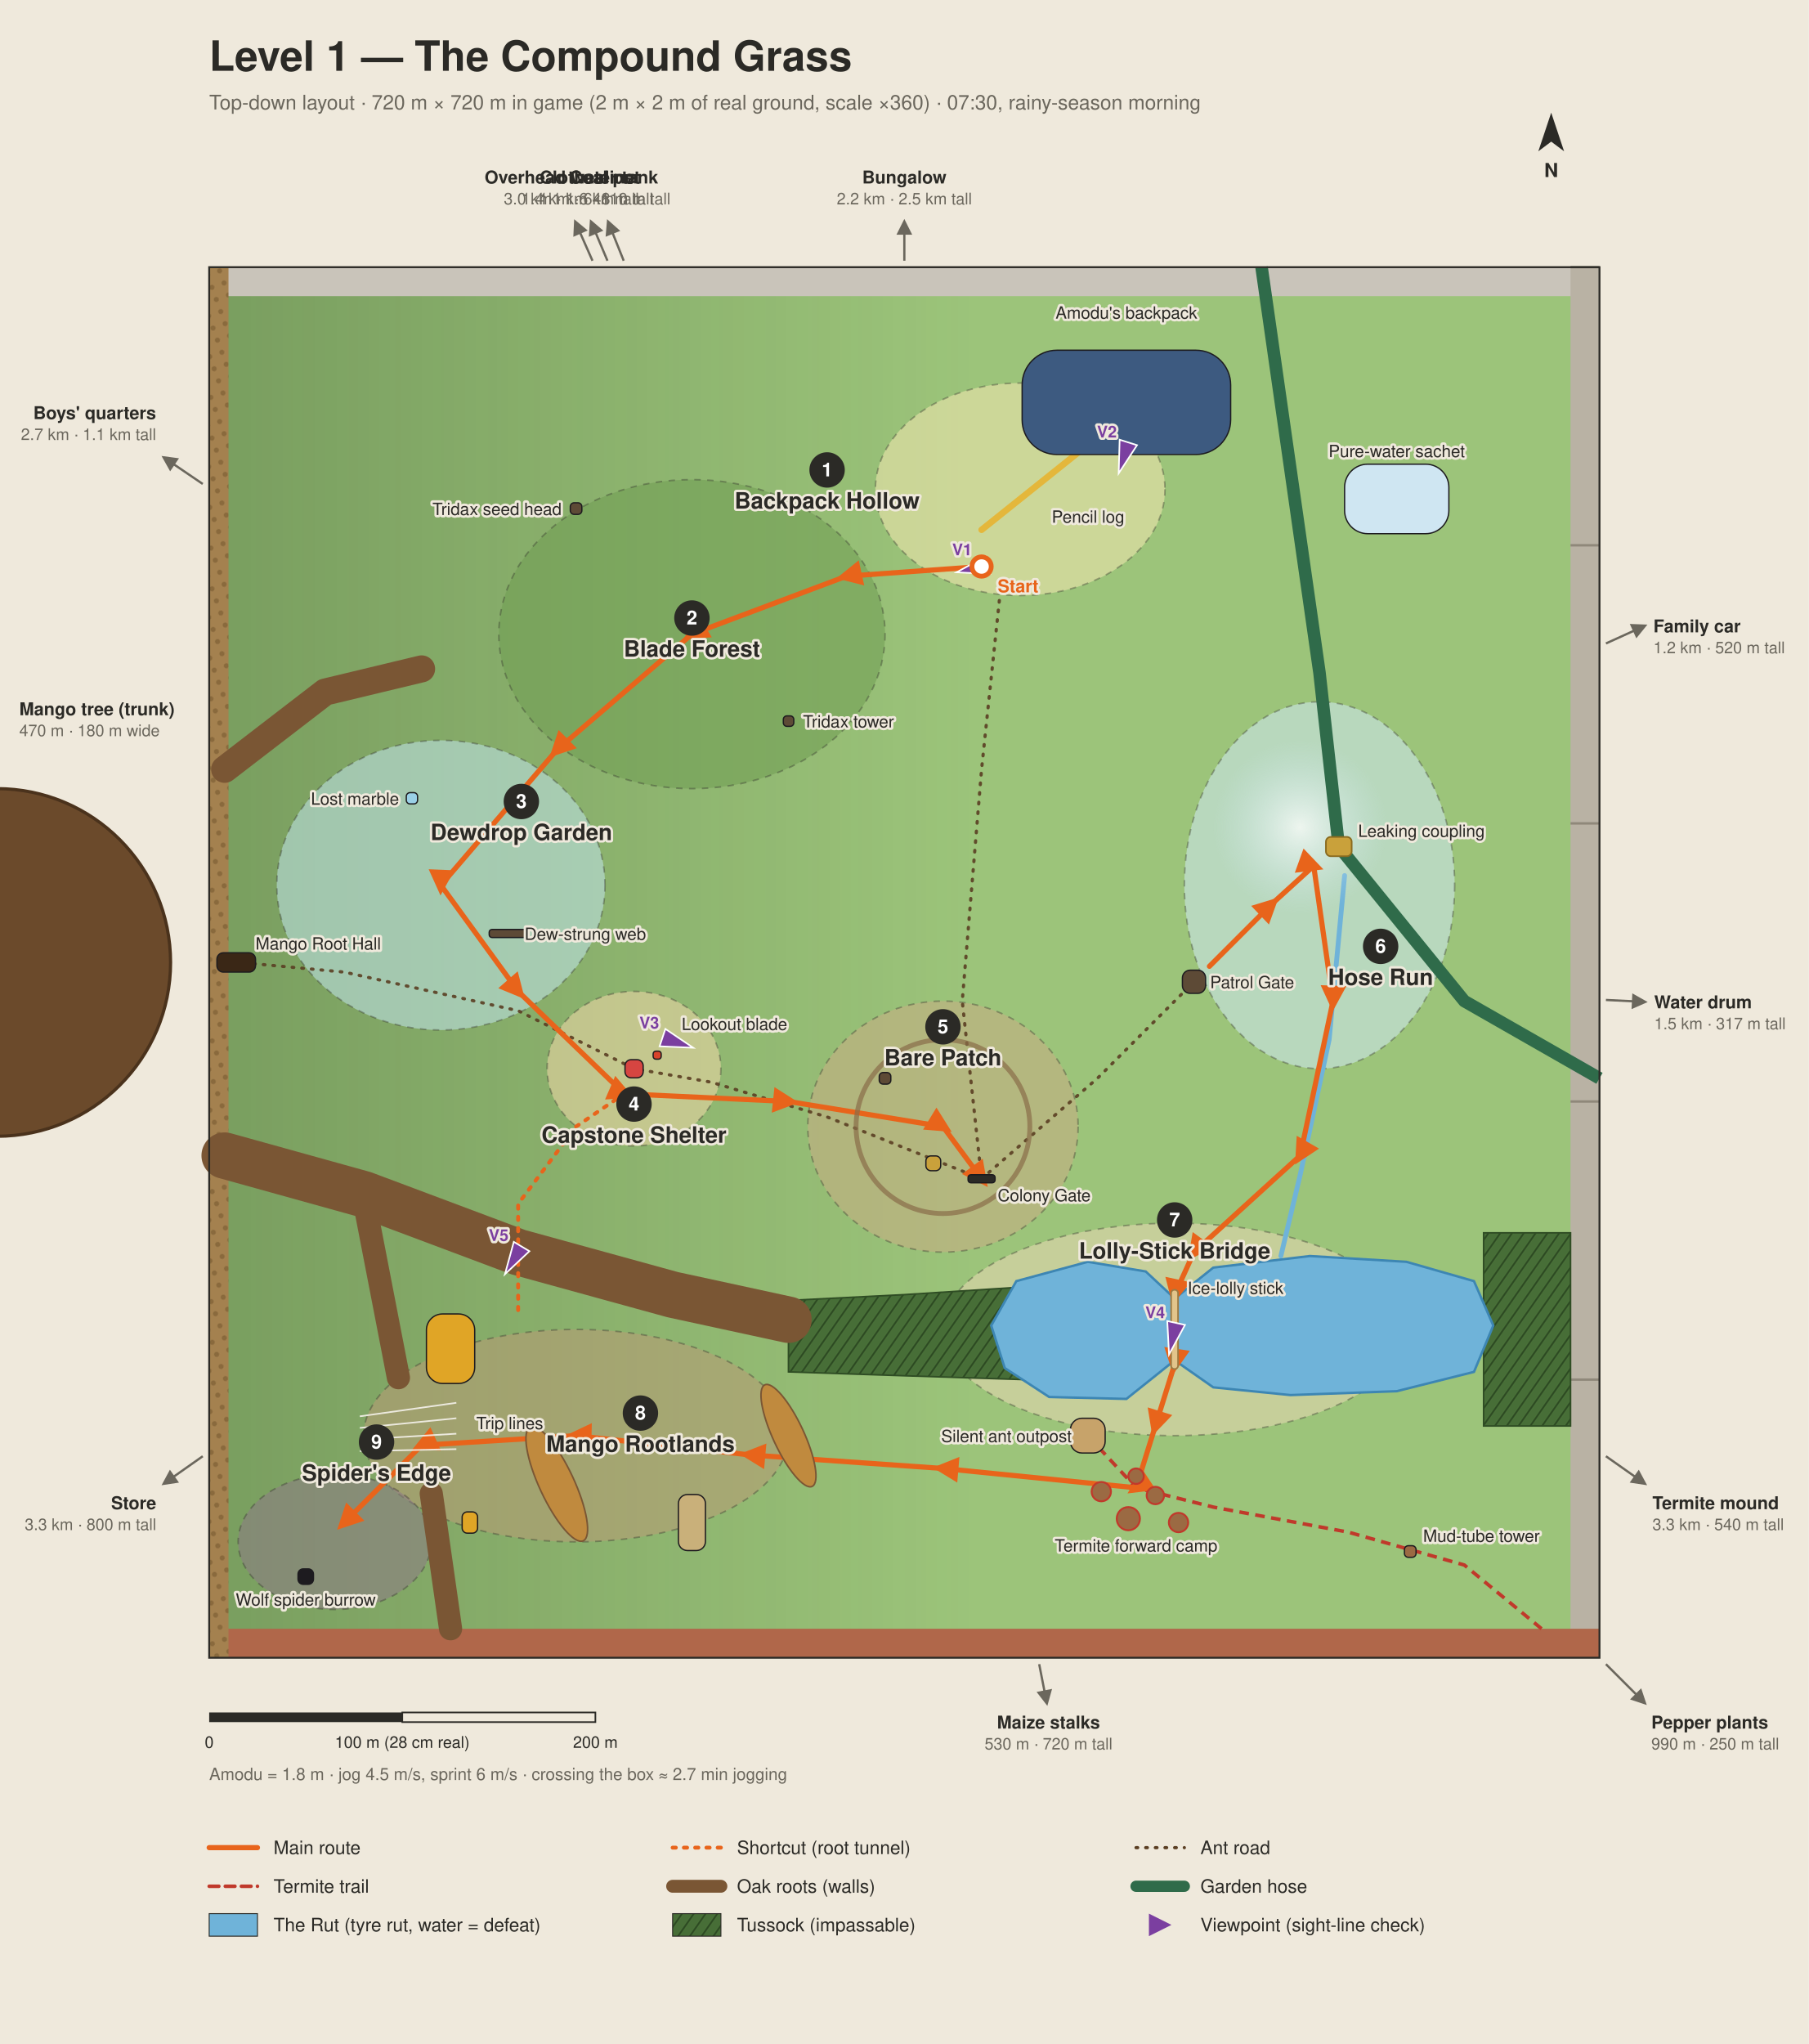
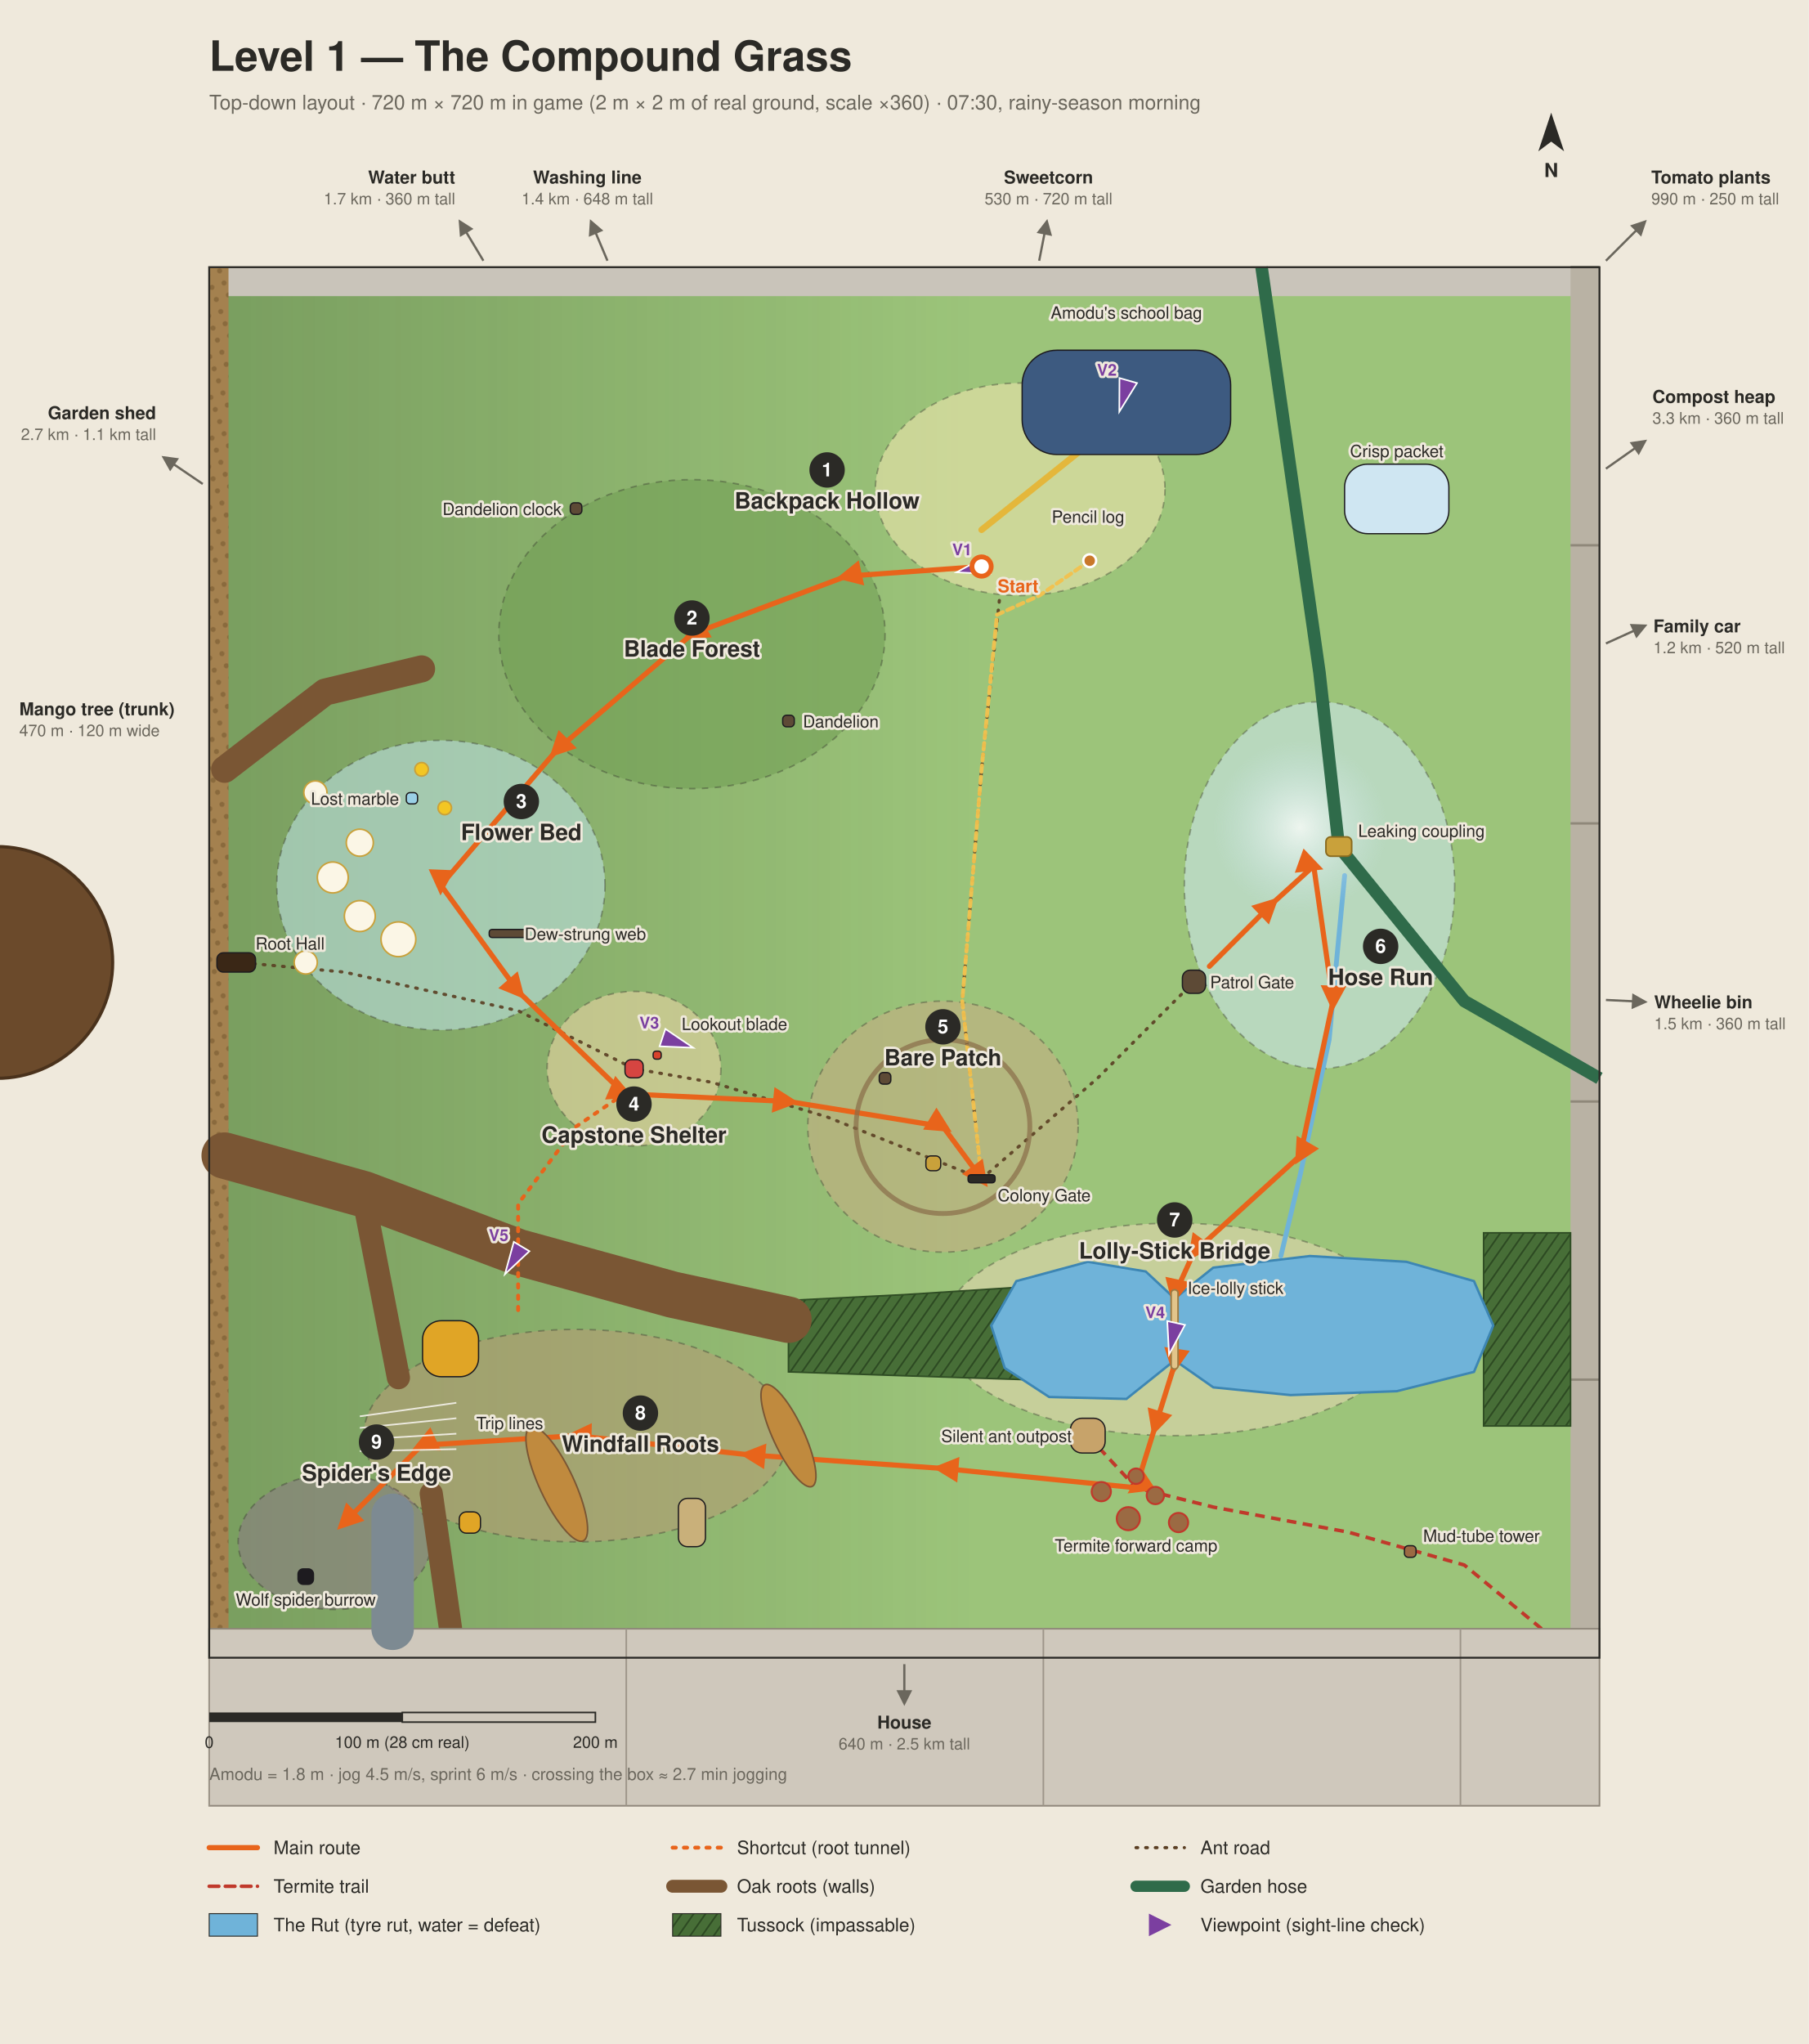
<svg xmlns="http://www.w3.org/2000/svg" viewBox="0 0 1124 1270" width="1124" height="1270" font-family="-apple-system, Helvetica, Arial, sans-serif">
  <defs>
    <marker id="arrow" viewBox="0 0 10 10" refX="6" refY="5" markerWidth="5" markerHeight="5" orient="auto-start-reverse">
      <path d="M0,0 L10,5 L0,10 z" fill="#e8641b" />
    </marker>
    <marker id="sky" viewBox="0 0 10 10" refX="8" refY="5" markerWidth="7" markerHeight="7" orient="auto">
      <path d="M0,0 L10,5 L0,10 z" fill="#6b675d" />
    </marker>
    <pattern id="tuss" width="6" height="6" patternUnits="userSpaceOnUse" patternTransform="rotate(35)">
      <rect width="6" height="6" fill="#476e37" />
      <line x1="0" y1="0" x2="0" y2="6" stroke="#2f4d24" stroke-width="2.2" />
    </pattern>
    <pattern id="litter" width="8" height="8" patternUnits="userSpaceOnUse" patternTransform="rotate(-20)">
      <rect width="8" height="8" fill="#a4814f" />
      <circle cx="3" cy="3" r="1.6" fill="#8a6a3d" />
    </pattern>
    <radialGradient id="mist">
      <stop offset="0" stop-color="#ffffff" stop-opacity="0.75" />
      <stop offset="1" stop-color="#cfe8f3" stop-opacity="0" />
    </radialGradient>
    <linearGradient id="canopy" x1="0" x2="1">
      <stop offset="0" stop-color="#1f3b1a" stop-opacity="0.28" />
      <stop offset="1" stop-color="#1f3b1a" stop-opacity="0" />
    </linearGradient>
  </defs>
  <rect width="1124" height="1270" fill="#efe9dc" />
  <text x="130.0" y="44.0" text-anchor="start" fill="#2b2a26" style="font-size:26px;font-weight:700;">Level 1 — The Compound Grass</text>
  <text x="130.0" y="68.0" text-anchor="start" fill="#6b675d" style="font-size:12.5px;font-weight:400;">Top-down layout · 720 m × 720 m in game (2 m × 2 m of real ground, scale ×360) · 07:30, rainy-season morning</text>
  <g transform="translate(0,36)">
    <rect x="130.0" y="130.0" width="864.0" height="864.0" fill="#9cc47a" />
    <rect x="130.0" y="130.0" width="475.2" height="864.0" fill="url(#canopy)" />
    <rect x="130.0" y="130.0" width="864.0" height="18.0" fill="#c9c4ba" />
    <rect x="976.0" y="130.0" width="18.0" height="864.0" fill="#b9b2a4" />
    <line x1="976.0" y1="130.0" x2="994.0" y2="130.0" stroke="#8f887a" stroke-width="1.5" />
    <line x1="976.0" y1="302.8" x2="994.0" y2="302.8" stroke="#8f887a" stroke-width="1.5" />
    <line x1="976.0" y1="475.6" x2="994.0" y2="475.6" stroke="#8f887a" stroke-width="1.5" />
    <line x1="976.0" y1="648.4" x2="994.0" y2="648.4" stroke="#8f887a" stroke-width="1.5" />
    <line x1="976.0" y1="821.2" x2="994.0" y2="821.2" stroke="#8f887a" stroke-width="1.5" />
    <rect x="130.0" y="976.0" width="864.0" height="18.0" fill="#b0674a" />
    <rect x="130.0" y="130.0" width="12.0" height="864.0" fill="url(#litter)" />
-     <circle cx="-2.0" cy="562.0" r="108.0" fill="#6b4a2b" stroke="#4a321c" stroke-width="2" />
+     <circle cx="-2.0" cy="562.0" r="72.0" fill="#6b4a2b" stroke="#4a321c" stroke-width="2" />
    <ellipse cx="634.0" cy="268.0" rx="90.0" ry="66.0" fill="#f3e7b0" fill-opacity="0.55" stroke="#2b2a26" stroke-opacity="0.35" stroke-dasharray="4 4" />
    <ellipse cx="430.0" cy="358.0" rx="120.0" ry="96.0" fill="#6f9d52" fill-opacity="0.55" stroke="#2b2a26" stroke-opacity="0.35" stroke-dasharray="4 4" />
    <ellipse cx="274.0" cy="514.0" rx="102.0" ry="90.0" fill="#bfe3ea" fill-opacity="0.55" stroke="#2b2a26" stroke-opacity="0.35" stroke-dasharray="4 4" />
    <ellipse cx="394.0" cy="628.0" rx="54.0" ry="48.0" fill="#f0d6a8" fill-opacity="0.55" stroke="#2b2a26" stroke-opacity="0.35" stroke-dasharray="4 4" />
    <ellipse cx="586.0" cy="664.0" rx="84.0" ry="78.0" fill="#c9ad83" fill-opacity="0.55" stroke="#2b2a26" stroke-opacity="0.35" stroke-dasharray="4 4" />
    <ellipse cx="820.0" cy="514.0" rx="84.0" ry="114.0" fill="#cfe8f3" fill-opacity="0.55" stroke="#2b2a26" stroke-opacity="0.35" stroke-dasharray="4 4" />
    <ellipse cx="730.0" cy="790.0" rx="144.0" ry="66.0" fill="#e9d9b4" fill-opacity="0.55" stroke="#2b2a26" stroke-opacity="0.35" stroke-dasharray="4 4" />
    <ellipse cx="358.0" cy="856.0" rx="132.0" ry="66.0" fill="#b89a74" fill-opacity="0.55" stroke="#2b2a26" stroke-opacity="0.35" stroke-dasharray="4 4" />
    <ellipse cx="208.0" cy="922.0" rx="60.0" ry="42.0" fill="#8c7a86" fill-opacity="0.55" stroke="#2b2a26" stroke-opacity="0.35" stroke-dasharray="4 4" />
    <polygon points="490.0,772.0 562.0,768.4 636.4,763.6 636.4,821.2 562.0,818.8 490.0,816.4" fill="url(#tuss)" stroke="#2f4d24" stroke-width="1" />
    <polygon points="922.0,730.0 976.0,730.0 976.0,850.0 922.0,850.0" fill="url(#tuss)" stroke="#2f4d24" stroke-width="1" />
    <polygon points="616.0,787.6 631.6,760.0 676.0,748.0 712.0,754.0 730.0,770.8 754.0,751.6 814.0,744.4 874.0,748.0 916.0,760.0 928.0,787.6 916.0,816.4 868.0,828.4 802.0,830.8 754.0,826.0 730.0,809.2 700.0,833.2 652.0,832.0 624.4,814.0" fill="#6fb3d9" stroke="#3d86b3" stroke-width="1.5" />
    <polyline points="835.6,508.0 826.0,610.0 808.0,694.0 796.0,744.4" fill="none" stroke="#6fb3d9" stroke-width="3" stroke-linecap="round" />
    <polyline points="139.6,682.0 226.0,706.0 322.0,742.0 418.0,768.4 490.0,784.0" fill="none" stroke="#7a5634" stroke-width="28.8" stroke-linecap="round" stroke-linejoin="round" />
    <polyline points="226.0,708.4 247.6,820.0" fill="none" stroke="#7a5634" stroke-width="14.4" stroke-linecap="round" stroke-linejoin="round" />
    <polyline points="268.0,892.0 280.0,976.0" fill="none" stroke="#7a5634" stroke-width="14.4" stroke-linecap="round" stroke-linejoin="round" />
    <polyline points="139.6,442.0 202.0,394.0 262.0,379.6" fill="none" stroke="#7a5634" stroke-width="16.8" stroke-linecap="round" stroke-linejoin="round" />
    <circle cx="808.0" cy="478.0" r="54.0" fill="url(#mist)" />
    <polyline points="784.0,130.0 820.0,382.0 832.0,490.0 910.0,586.0 994.0,634.0" fill="none" stroke="#2f6b4a" stroke-width="7.8" stroke-linecap="butt" stroke-linejoin="round" />
    <rect x="824.0" y="484.0" width="16" height="12" rx="3" fill="#c9a13b" stroke="#8a6b1f" />
    <polyline points="676.0,240.4 610.0,293.2" fill="none" stroke="#e4b73b" stroke-width="4" stroke-linecap="round" />
    <polyline points="610.0,696.4 514.0,658.0 442.0,636.4 394.0,628.0 322.0,592.0 214.0,568.0 149.2,562.0" fill="none" stroke="#5a3e22" stroke-width="2" stroke-dasharray="1 5" stroke-linecap="round" opacity="0.9" />
    <polyline points="610.0,696.4 598.0,586.0 610.0,442.0 622.0,328.0" fill="none" stroke="#5a3e22" stroke-width="2" stroke-dasharray="1 5" stroke-linecap="round" opacity="0.9" />
    <polyline points="610.0,696.4 682.0,634.0 742.0,574.0" fill="none" stroke="#5a3e22" stroke-width="2" stroke-dasharray="1 5" stroke-linecap="round" opacity="0.9" />
    <polyline points="958.0,976.0 910.0,936.4 838.0,916.0 754.0,900.4 706.0,888.4 676.0,856.0" fill="none" stroke="#c0392b" stroke-width="2.2" stroke-dasharray="6 4" />
+     <circle cx="223.6" cy="487.6" r="8.4" fill="#fbf6e6" stroke="#c9a13b" stroke-width="1" />
+     <circle cx="206.8" cy="509.2" r="9.6" fill="#fbf6e6" stroke="#c9a13b" stroke-width="1" />
+     <circle cx="223.6" cy="533.2" r="9.6" fill="#fbf6e6" stroke="#c9a13b" stroke-width="1" />
+     <circle cx="247.6" cy="547.6" r="10.8" fill="#fbf6e6" stroke="#c9a13b" stroke-width="1" />
+     <circle cx="196.0" cy="456.4" r="7.2" fill="#fbf6e6" stroke="#c9a13b" stroke-width="1" />
+     <circle cx="190.0" cy="562.0" r="7.2" fill="#fbf6e6" stroke="#c9a13b" stroke-width="1" />
+     <circle cx="276.4" cy="466.0" r="4.2" fill="#f3c623" stroke="#c9a13b" stroke-width="1" />
+     <circle cx="262.0" cy="442.0" r="4.2" fill="#f3c623" stroke="#c9a13b" stroke-width="1" />
+     <rect x="130.0" y="976.0" width="864.0" height="110" fill="#cfc8bc" stroke="#8f877a" stroke-width="1" />
+     <line x1="130.0" y1="976.0" x2="130.0" y2="1086.0" stroke="#9e968a" stroke-width="1" />
+     <line x1="389.2" y1="976.0" x2="389.2" y2="1086.0" stroke="#9e968a" stroke-width="1" />
+     <line x1="648.4" y1="976.0" x2="648.4" y2="1086.0" stroke="#9e968a" stroke-width="1" />
+     <line x1="907.6" y1="976.0" x2="907.6" y2="1086.0" stroke="#9e968a" stroke-width="1" />
+     <line x1="244.0" y1="905.2" x2="244.0" y2="976.0" stroke="#7d8a92" stroke-width="26.4" stroke-linecap="round" />
+     <polyline points="677.2,312.4 646.0,334.0 619.6,346.0 610.0,442.0 598.0,586.0 610.0,696.4" fill="none" stroke="#f2c14e" stroke-width="2.4" stroke-dasharray="4 3" stroke-linecap="round" opacity="0.95" />
+     <circle cx="677.2" cy="312.4" r="4.0" fill="#c9782a" stroke="#fff" stroke-width="1.5" />
    <polyline points="610.0,316.0 526.0,322.0 430.0,358.0 346.0,430.0 274.0,514.0 322.0,580.0 388.0,643.6 490.0,648.4 586.0,664.0 610.0,696.4" fill="none" stroke="#e8641b" stroke-width="3.2" stroke-linejoin="round" stroke-linecap="round" marker-end="url(#arrow)" marker-mid="url(#arrow)" />
    <polyline points="751.6,564.4 790.0,526.0 816.4,502.0 828.4,586.0 808.0,682.0 742.0,742.0 730.0,768.4 730.0,811.6 718.0,850.0 706.0,888.4 586.0,876.4 466.0,868.0 358.0,856.0 262.0,862.0 214.0,910.0" fill="none" stroke="#e8641b" stroke-width="3.2" stroke-linejoin="round" stroke-linecap="round" marker-end="url(#arrow)" marker-mid="url(#arrow)" />
    <polyline points="322.0,778.0 322.0,712.0 358.0,664.0 384.4,646.0" fill="none" stroke="#e8641b" stroke-width="2.4" stroke-dasharray="2 5" stroke-linecap="round" />
    <rect x="727.8" y="765.4" width="4.3" height="49.2" rx="2" fill="#e2c58b" stroke="#9c7b43" />
    <circle cx="586.0" cy="664.0" r="54.0" fill="none" stroke="#8a6d49" stroke-width="3" stroke-opacity="0.7" />
    <line x1="223.6" y1="844.0" x2="283.6" y2="835.6" stroke="#f4f1ea" stroke-width="1" opacity="0.9" />
    <line x1="223.6" y1="851.2" x2="283.6" y2="845.2" stroke="#f4f1ea" stroke-width="1" opacity="0.9" />
    <line x1="223.6" y1="858.4" x2="283.6" y2="854.8" stroke="#f4f1ea" stroke-width="1" opacity="0.9" />
    <line x1="223.6" y1="865.6" x2="283.6" y2="864.4" stroke="#f4f1ea" stroke-width="1" opacity="0.9" />
    <circle cx="684.4" cy="890.8" r="6.0" fill="#9b6a43" stroke="#c0392b" stroke-width="1.2" />
    <circle cx="701.2" cy="907.6" r="7.2" fill="#9b6a43" stroke="#c0392b" stroke-width="1.2" />
    <circle cx="718.0" cy="893.2" r="5.4" fill="#9b6a43" stroke="#c0392b" stroke-width="1.2" />
    <circle cx="732.4" cy="910.0" r="6.0" fill="#9b6a43" stroke="#c0392b" stroke-width="1.2" />
    <circle cx="706.0" cy="881.2" r="4.8" fill="#9b6a43" stroke="#c0392b" stroke-width="1.2" />
    <rect x="635.2" y="181.6" width="129.6" height="64.8" rx="21.6" fill="#3d5a80" stroke="#1d1b1f" stroke-width="0.8" />
-     <rect x="486.8" y="408.8" width="6.5" height="6.5" rx="2.2" fill="#5d4a36" stroke="#1d1b1f" stroke-width="0.8" />
+     <rect x="486.4" y="408.4" width="7.2" height="7.2" rx="2.4" fill="#5d4a36" stroke="#1d1b1f" stroke-width="0.8" />
    <rect x="354.4" y="276.4" width="7.2" height="7.2" rx="2.4" fill="#5d4a36" stroke="#1d1b1f" stroke-width="0.8" />
    <rect x="835.6" y="252.4" width="64.8" height="43.2" rx="14.4" fill="#cfe6f2" stroke="#1d1b1f" stroke-width="0.8" />
    <rect x="252.5" y="456.5" width="7.0" height="7.0" rx="2.3" fill="#9ad0e6" stroke="#1d1b1f" stroke-width="0.8" />
    <rect x="304.0" y="541.5" width="24.0" height="5.0" rx="1.7" fill="#5d4a36" stroke="#1d1b1f" stroke-width="0.8" />
    <rect x="134.8" y="556.0" width="24.0" height="12.0" rx="4.0" fill="#3a2716" stroke="#1d1b1f" stroke-width="0.8" />
    <rect x="388.4" y="622.4" width="11.3" height="11.3" rx="3.8" fill="#d64541" stroke="#1d1b1f" stroke-width="0.8" />
    <rect x="413.1" y="607.5" width="5.0" height="5.0" rx="1.7" fill="#5d4a36" stroke="#1d1b1f" stroke-width="0.8" />
    <rect x="405.9" y="617.1" width="5.0" height="5.0" rx="1.7" fill="#d8432c" stroke="#1d1b1f" stroke-width="0.8" />
    <rect x="601.6" y="693.9" width="16.8" height="5.0" rx="1.7" fill="#2b2a26" stroke="#1d1b1f" stroke-width="0.8" />
    <rect x="575.4" y="682.2" width="9.2" height="9.2" rx="3.1" fill="#c9a13b" stroke="#1d1b1f" stroke-width="0.8" />
    <rect x="546.4" y="630.4" width="7.2" height="7.2" rx="2.4" fill="#5d4a36" stroke="#1d1b1f" stroke-width="0.8" />
    <rect x="734.8" y="566.8" width="14.4" height="14.4" rx="4.8" fill="#5d4a36" stroke="#1d1b1f" stroke-width="0.8" />
    <rect x="665.2" y="845.2" width="21.6" height="21.6" rx="7.2" fill="#c7a36a" stroke="#1d1b1f" stroke-width="0.8" />
    <rect x="872.8" y="924.4" width="7.2" height="7.2" rx="2.4" fill="#9b6a43" stroke="#1d1b1f" stroke-width="0.8" />
-     <rect x="265.0" y="780.4" width="30.0" height="43.2" rx="10.0" fill="#e0a526" stroke="#1d1b1f" stroke-width="0.8" />
-     <rect x="421.6" y="892.6" width="16.8" height="34.8" rx="5.6" fill="#c9b07a" stroke="#1d1b1f" stroke-width="0.8" />
-     <rect x="287.2" y="903.4" width="9.6" height="13.2" rx="3.2" fill="#e0a526" stroke="#1d1b1f" stroke-width="0.8" />
+     <rect x="262.6" y="784.6" width="34.8" height="34.8" rx="11.6" fill="#e0a526" stroke="#1d1b1f" stroke-width="0.8" />
+     <rect x="421.6" y="895.0" width="16.8" height="30.0" rx="5.6" fill="#c9b07a" stroke="#1d1b1f" stroke-width="0.8" />
+     <rect x="285.4" y="903.4" width="13.2" height="13.2" rx="4.4" fill="#e0a526" stroke="#1d1b1f" stroke-width="0.8" />
    <ellipse cx="346.0" cy="886.0" rx="10.8" ry="39.0" fill="#c08a3e" stroke="#7a5634" transform="rotate(-25 346.0 886.0)" />
    <ellipse cx="490.0" cy="856.0" rx="9.6" ry="34.8" fill="#c08a3e" stroke="#7a5634" transform="rotate(-25 490.0 856.0)" />
    <rect x="185.2" y="938.8" width="9.6" height="9.6" rx="3.2" fill="#1d1b1f" stroke="#1d1b1f" stroke-width="0.8" />
-     <text x="700.0" y="162.0" text-anchor="middle" fill="#2b2a26" style="font-size:10.5px;font-weight:500;" stroke="#efe9dc" stroke-width="3" paint-order="stroke" stroke-linejoin="round">Amodu's backpack</text>
+     <text x="700.0" y="162.0" text-anchor="middle" fill="#2b2a26" style="font-size:10.5px;font-weight:500;" stroke="#efe9dc" stroke-width="3" paint-order="stroke" stroke-linejoin="round">Amodu's school bag</text>
    <text x="653.6" y="288.8" text-anchor="start" fill="#2b2a26" style="font-size:10.5px;font-weight:500;" stroke="#efe9dc" stroke-width="3" paint-order="stroke" stroke-linejoin="round">Pencil log</text>
-     <text x="499.0" y="416.0" text-anchor="start" fill="#2b2a26" style="font-size:10.5px;font-weight:500;" stroke="#efe9dc" stroke-width="3" paint-order="stroke" stroke-linejoin="round">Tridax tower</text>
-     <text x="349.0" y="284.0" text-anchor="end" fill="#2b2a26" style="font-size:10.5px;font-weight:500;" stroke="#efe9dc" stroke-width="3" paint-order="stroke" stroke-linejoin="round">Tridax seed head</text>
-     <text x="868.0" y="248.0" text-anchor="middle" fill="#2b2a26" style="font-size:10.5px;font-weight:500;" stroke="#efe9dc" stroke-width="3" paint-order="stroke" stroke-linejoin="round">Pure-water sachet</text>
+     <text x="499.0" y="416.0" text-anchor="start" fill="#2b2a26" style="font-size:10.5px;font-weight:500;" stroke="#efe9dc" stroke-width="3" paint-order="stroke" stroke-linejoin="round">Dandelion</text>
+     <text x="349.0" y="284.0" text-anchor="end" fill="#2b2a26" style="font-size:10.5px;font-weight:500;" stroke="#efe9dc" stroke-width="3" paint-order="stroke" stroke-linejoin="round">Dandelion clock</text>
+     <text x="868.0" y="248.0" text-anchor="middle" fill="#2b2a26" style="font-size:10.5px;font-weight:500;" stroke="#efe9dc" stroke-width="3" paint-order="stroke" stroke-linejoin="round">Crisp packet</text>
    <text x="248.0" y="464.0" text-anchor="end" fill="#2b2a26" style="font-size:10.5px;font-weight:500;" stroke="#efe9dc" stroke-width="3" paint-order="stroke" stroke-linejoin="round">Lost marble</text>
    <text x="326.0" y="548.0" text-anchor="start" fill="#2b2a26" style="font-size:10.5px;font-weight:500;" stroke="#efe9dc" stroke-width="3" paint-order="stroke" stroke-linejoin="round">Dew-strung web</text>
-     <text x="158.8" y="554.0" text-anchor="start" fill="#2b2a26" style="font-size:10.5px;font-weight:500;" stroke="#efe9dc" stroke-width="3" paint-order="stroke" stroke-linejoin="round">Mango Root Hall</text>
+     <text x="158.8" y="554.0" text-anchor="start" fill="#2b2a26" style="font-size:10.5px;font-weight:500;" stroke="#efe9dc" stroke-width="3" paint-order="stroke" stroke-linejoin="round">Root Hall</text>
    <text x="423.6" y="604.0" text-anchor="start" fill="#2b2a26" style="font-size:10.5px;font-weight:500;" stroke="#efe9dc" stroke-width="3" paint-order="stroke" stroke-linejoin="round">Lookout blade</text>
    <text x="620.0" y="710.4" text-anchor="start" fill="#2b2a26" style="font-size:10.5px;font-weight:500;" stroke="#efe9dc" stroke-width="3" paint-order="stroke" stroke-linejoin="round">Colony Gate</text>
    <text x="752.0" y="578.0" text-anchor="start" fill="#2b2a26" style="font-size:10.5px;font-weight:500;" stroke="#efe9dc" stroke-width="3" paint-order="stroke" stroke-linejoin="round">Patrol Gate</text>
    <text x="844.0" y="484.0" text-anchor="start" fill="#2b2a26" style="font-size:10.5px;font-weight:500;" stroke="#efe9dc" stroke-width="3" paint-order="stroke" stroke-linejoin="round">Leaking coupling</text>
    <text x="738.0" y="768.0" text-anchor="start" fill="#2b2a26" style="font-size:10.5px;font-weight:500;" stroke="#efe9dc" stroke-width="3" paint-order="stroke" stroke-linejoin="round">Ice-lolly stick</text>
    <text x="666.0" y="860.0" text-anchor="end" fill="#2b2a26" style="font-size:10.5px;font-weight:500;" stroke="#efe9dc" stroke-width="3" paint-order="stroke" stroke-linejoin="round">Silent ant outpost</text>
    <text x="706.0" y="928.0" text-anchor="middle" fill="#2b2a26" style="font-size:10.5px;font-weight:500;" stroke="#efe9dc" stroke-width="3" paint-order="stroke" stroke-linejoin="round">Termite forward camp</text>
    <text x="884.4" y="922.0" text-anchor="start" fill="#2b2a26" style="font-size:10.5px;font-weight:500;" stroke="#efe9dc" stroke-width="3" paint-order="stroke" stroke-linejoin="round">Mud-tube tower</text>
    <text x="190.0" y="961.6" text-anchor="middle" fill="#2b2a26" style="font-size:10.5px;font-weight:500;" stroke="#efe9dc" stroke-width="3" paint-order="stroke" stroke-linejoin="round">Wolf spider burrow</text>
    <text x="296.0" y="852.0" text-anchor="start" fill="#2b2a26" style="font-size:10.5px;font-weight:500;" stroke="#efe9dc" stroke-width="3" paint-order="stroke" stroke-linejoin="round">Trip lines</text>
    <circle cx="514.0" cy="256.0" r="11" fill="#2b2a26" />
    <text x="514.0" y="260.0" text-anchor="middle" fill="#fff" style="font-size:12px;font-weight:700;">1</text>
    <text x="514.0" y="280.0" text-anchor="middle" fill="#2b2a26" style="font-size:14px;font-weight:700;" stroke="#efe9dc" stroke-width="3" paint-order="stroke" stroke-linejoin="round">Backpack Hollow</text>
    <circle cx="430.0" cy="348.0" r="11" fill="#2b2a26" />
    <text x="430.0" y="352.0" text-anchor="middle" fill="#fff" style="font-size:12px;font-weight:700;">2</text>
    <text x="430.0" y="372.0" text-anchor="middle" fill="#2b2a26" style="font-size:14px;font-weight:700;" stroke="#efe9dc" stroke-width="3" paint-order="stroke" stroke-linejoin="round">Blade Forest</text>
    <circle cx="324.0" cy="462.0" r="11" fill="#2b2a26" />
    <text x="324.0" y="466.0" text-anchor="middle" fill="#fff" style="font-size:12px;font-weight:700;">3</text>
-     <text x="324.0" y="486.0" text-anchor="middle" fill="#2b2a26" style="font-size:14px;font-weight:700;" stroke="#efe9dc" stroke-width="3" paint-order="stroke" stroke-linejoin="round">Dewdrop Garden</text>
+     <text x="324.0" y="486.0" text-anchor="middle" fill="#2b2a26" style="font-size:14px;font-weight:700;" stroke="#efe9dc" stroke-width="3" paint-order="stroke" stroke-linejoin="round">Flower Bed</text>
    <circle cx="394.0" cy="650.0" r="11" fill="#2b2a26" />
    <text x="394.0" y="654.0" text-anchor="middle" fill="#fff" style="font-size:12px;font-weight:700;">4</text>
    <text x="394.0" y="674.0" text-anchor="middle" fill="#2b2a26" style="font-size:14px;font-weight:700;" stroke="#efe9dc" stroke-width="3" paint-order="stroke" stroke-linejoin="round">Capstone Shelter</text>
    <circle cx="586.0" cy="602.0" r="11" fill="#2b2a26" />
    <text x="586.0" y="606.0" text-anchor="middle" fill="#fff" style="font-size:12px;font-weight:700;">5</text>
    <text x="586.0" y="626.0" text-anchor="middle" fill="#2b2a26" style="font-size:14px;font-weight:700;" stroke="#efe9dc" stroke-width="3" paint-order="stroke" stroke-linejoin="round">Bare Patch</text>
    <circle cx="858.0" cy="552.0" r="11" fill="#2b2a26" />
    <text x="858.0" y="556.0" text-anchor="middle" fill="#fff" style="font-size:12px;font-weight:700;">6</text>
    <text x="858.0" y="576.0" text-anchor="middle" fill="#2b2a26" style="font-size:14px;font-weight:700;" stroke="#efe9dc" stroke-width="3" paint-order="stroke" stroke-linejoin="round">Hose Run</text>
    <circle cx="730.0" cy="722.0" r="11" fill="#2b2a26" />
    <text x="730.0" y="726.0" text-anchor="middle" fill="#fff" style="font-size:12px;font-weight:700;">7</text>
    <text x="730.0" y="746.0" text-anchor="middle" fill="#2b2a26" style="font-size:14px;font-weight:700;" stroke="#efe9dc" stroke-width="3" paint-order="stroke" stroke-linejoin="round">Lolly-Stick Bridge</text>
    <circle cx="398.0" cy="842.0" r="11" fill="#2b2a26" />
    <text x="398.0" y="846.0" text-anchor="middle" fill="#fff" style="font-size:12px;font-weight:700;">8</text>
-     <text x="398.0" y="866.0" text-anchor="middle" fill="#2b2a26" style="font-size:14px;font-weight:700;" stroke="#efe9dc" stroke-width="3" paint-order="stroke" stroke-linejoin="round">Mango Rootlands</text>
+     <text x="398.0" y="866.0" text-anchor="middle" fill="#2b2a26" style="font-size:14px;font-weight:700;" stroke="#efe9dc" stroke-width="3" paint-order="stroke" stroke-linejoin="round">Windfall Roots</text>
    <circle cx="234.0" cy="860.0" r="11" fill="#2b2a26" />
    <text x="234.0" y="864.0" text-anchor="middle" fill="#fff" style="font-size:12px;font-weight:700;">9</text>
    <text x="234.0" y="884.0" text-anchor="middle" fill="#2b2a26" style="font-size:14px;font-weight:700;" stroke="#efe9dc" stroke-width="3" paint-order="stroke" stroke-linejoin="round">Spider's Edge</text>
    <polygon points="594.4,319.6 612.7,309.6 615.3,320.6" fill="#7b3fa0" stroke="#fff" stroke-width="1" />
    <text x="604.0" y="309.0" text-anchor="end" fill="#7b3fa0" style="font-size:10px;font-weight:700;" stroke="#efe9dc" stroke-width="3" paint-order="stroke" stroke-linejoin="round">V1</text>
-     <polygon points="695.2,258.1 695.8,237.2 706.6,240.6" fill="#7b3fa0" stroke="#fff" stroke-width="1" />
-     <text x="694.0" y="235.8" text-anchor="end" fill="#7b3fa0" style="font-size:10px;font-weight:700;" stroke="#efe9dc" stroke-width="3" paint-order="stroke" stroke-linejoin="round">V2</text>
+     <polygon points="695.6,219.8 695.7,198.9 706.6,202.0" fill="#7b3fa0" stroke="#fff" stroke-width="1" />
+     <text x="694.0" y="197.4" text-anchor="end" fill="#7b3fa0" style="font-size:10px;font-weight:700;" stroke="#efe9dc" stroke-width="3" paint-order="stroke" stroke-linejoin="round">V2</text>
    <polygon points="430.8,615.0 409.9,614.1 413.5,603.3" fill="#7b3fa0" stroke="#fff" stroke-width="1" />
    <text x="409.6" y="603.0" text-anchor="end" fill="#7b3fa0" style="font-size:10px;font-weight:700;" stroke="#efe9dc" stroke-width="3" paint-order="stroke" stroke-linejoin="round">V3</text>
    <polygon points="726.5,805.6 725.4,784.8 736.4,787.2" fill="#7b3fa0" stroke="#fff" stroke-width="1" />
    <text x="724.0" y="783.0" text-anchor="end" fill="#7b3fa0" style="font-size:10px;font-weight:700;" stroke="#efe9dc" stroke-width="3" paint-order="stroke" stroke-linejoin="round">V4</text>
    <polygon points="313.8,755.7 319.3,735.6 329.0,741.4" fill="#7b3fa0" stroke="#fff" stroke-width="1" />
    <text x="316.0" y="735.0" text-anchor="end" fill="#7b3fa0" style="font-size:10px;font-weight:700;" stroke="#efe9dc" stroke-width="3" paint-order="stroke" stroke-linejoin="round">V5</text>
    <circle cx="610.0" cy="316.0" r="6" fill="#fff" stroke="#e8641b" stroke-width="3" />
    <text x="620.0" y="332.0" text-anchor="start" fill="#e8641b" style="font-size:11px;font-weight:700;" stroke="#efe9dc" stroke-width="3" paint-order="stroke" stroke-linejoin="round">Start</text>
    <text x="12.0" y="408.4" text-anchor="start" fill="#2b2a26" style="font-size:11px;font-weight:700;">Mango tree (trunk)</text>
-     <text x="12.0" y="421.4" text-anchor="start" fill="#6b675d" style="font-size:10px;font-weight:400;">470 m · 180 m wide</text>
-     <line x1="562.0" y1="126.0" x2="562.0" y2="102.0" stroke="#6b675d" stroke-width="1.4" marker-end="url(#sky)" />
-     <text x="562.0" y="78.0" text-anchor="middle" fill="#2b2a26" style="font-size:11px;font-weight:700;">Bungalow</text>
-     <text x="562.0" y="91.0" text-anchor="middle" fill="#6b675d" style="font-size:10px;font-weight:400;">2.2 km · 2.5 km tall</text>
-     <line x1="387.6" y1="126.0" x2="378.0" y2="102.0" stroke="#6b675d" stroke-width="1.4" marker-end="url(#sky)" />
-     <text x="375.8" y="78.0" text-anchor="middle" fill="#2b2a26" style="font-size:11px;font-weight:700;">Coal pot</text>
-     <text x="375.8" y="91.0" text-anchor="middle" fill="#6b675d" style="font-size:10px;font-weight:400;">1.1 km · 110 m tall</text>
+     <text x="12.0" y="421.4" text-anchor="start" fill="#6b675d" style="font-size:10px;font-weight:400;">470 m · 120 m wide</text>
+     <line x1="562.0" y1="998.0" x2="562.0" y2="1022.0" stroke="#6b675d" stroke-width="1.4" marker-end="url(#sky)" />
+     <text x="562.0" y="1038.0" text-anchor="middle" fill="#2b2a26" style="font-size:11px;font-weight:700;">House</text>
+     <text x="562.0" y="1051.0" text-anchor="middle" fill="#6b675d" style="font-size:10px;font-weight:400;">640 m · 2.5 km tall</text>
    <line x1="126.0" y1="264.7" x2="102.0" y2="248.4" stroke="#6b675d" stroke-width="1.4" marker-end="url(#sky)" />
-     <text x="97.0" y="224.4" text-anchor="end" fill="#2b2a26" style="font-size:11px;font-weight:700;">Boys' quarters</text>
+     <text x="97.0" y="224.4" text-anchor="end" fill="#2b2a26" style="font-size:11px;font-weight:700;">Garden shed</text>
    <text x="97.0" y="237.4" text-anchor="end" fill="#6b675d" style="font-size:10px;font-weight:400;">2.7 km · 1.1 km tall</text>
-     <line x1="368.2" y1="126.0" x2="357.6" y2="102.0" stroke="#6b675d" stroke-width="1.4" marker-end="url(#sky)" />
-     <text x="355.1" y="78.0" text-anchor="middle" fill="#2b2a26" style="font-size:11px;font-weight:700;">Overhead water tank</text>
-     <text x="355.1" y="91.0" text-anchor="middle" fill="#6b675d" style="font-size:10px;font-weight:400;">3.0 km · 1.6 km tall</text>
+     <line x1="300.4" y1="126.0" x2="286.0" y2="102.0" stroke="#6b675d" stroke-width="1.4" marker-end="url(#sky)" />
+     <text x="282.9" y="78.0" text-anchor="end" fill="#2b2a26" style="font-size:11px;font-weight:700;">Water butt</text>
+     <text x="282.9" y="91.0" text-anchor="end" fill="#6b675d" style="font-size:10px;font-weight:400;">1.7 km · 360 m tall</text>
    <line x1="377.5" y1="126.0" x2="367.4" y2="102.0" stroke="#6b675d" stroke-width="1.4" marker-end="url(#sky)" />
-     <text x="365.0" y="78.0" text-anchor="middle" fill="#2b2a26" style="font-size:11px;font-weight:700;">Clothesline</text>
+     <text x="365.0" y="78.0" text-anchor="middle" fill="#2b2a26" style="font-size:11px;font-weight:700;">Washing line</text>
    <text x="365.0" y="91.0" text-anchor="middle" fill="#6b675d" style="font-size:10px;font-weight:400;">1.4 km · 648 m tall</text>
    <line x1="998.0" y1="363.8" x2="1022.0" y2="352.9" stroke="#6b675d" stroke-width="1.4" marker-end="url(#sky)" />
    <text x="1027.5" y="356.9" text-anchor="start" fill="#2b2a26" style="font-size:11px;font-weight:700;">Family car</text>
    <text x="1027.5" y="369.9" text-anchor="start" fill="#6b675d" style="font-size:10px;font-weight:400;">1.2 km · 520 m tall</text>
    <line x1="998.0" y1="585.3" x2="1022.0" y2="586.5" stroke="#6b675d" stroke-width="1.4" marker-end="url(#sky)" />
-     <text x="1028.0" y="590.5" text-anchor="start" fill="#2b2a26" style="font-size:11px;font-weight:700;">Water drum</text>
-     <text x="1028.0" y="603.5" text-anchor="start" fill="#6b675d" style="font-size:10px;font-weight:400;">1.5 km · 317 m tall</text>
-     <line x1="645.8" y1="998.0" x2="650.5" y2="1022.0" stroke="#6b675d" stroke-width="1.4" marker-end="url(#sky)" />
-     <text x="651.6" y="1038.0" text-anchor="middle" fill="#2b2a26" style="font-size:11px;font-weight:700;">Maize stalks</text>
-     <text x="651.6" y="1051.0" text-anchor="middle" fill="#6b675d" style="font-size:10px;font-weight:400;">530 m · 720 m tall</text>
-     <line x1="998.0" y1="998.0" x2="1022.0" y2="1022.0" stroke="#6b675d" stroke-width="1.4" marker-end="url(#sky)" />
-     <text x="1026.2" y="1038.0" text-anchor="start" fill="#2b2a26" style="font-size:11px;font-weight:700;">Pepper plants</text>
-     <text x="1026.2" y="1051.0" text-anchor="start" fill="#6b675d" style="font-size:10px;font-weight:400;">990 m · 250 m tall</text>
-     <line x1="998.0" y1="868.8" x2="1022.0" y2="885.7" stroke="#6b675d" stroke-width="1.4" marker-end="url(#sky)" />
-     <text x="1026.9" y="901.7" text-anchor="start" fill="#2b2a26" style="font-size:11px;font-weight:700;">Termite mound</text>
-     <text x="1026.9" y="914.7" text-anchor="start" fill="#6b675d" style="font-size:10px;font-weight:400;">3.3 km · 540 m tall</text>
-     <line x1="126.0" y1="868.8" x2="102.0" y2="885.7" stroke="#6b675d" stroke-width="1.4" marker-end="url(#sky)" />
-     <text x="97.1" y="901.7" text-anchor="end" fill="#2b2a26" style="font-size:11px;font-weight:700;">Store</text>
-     <text x="97.1" y="914.7" text-anchor="end" fill="#6b675d" style="font-size:10px;font-weight:400;">3.3 km · 800 m tall</text>
+     <text x="1028.0" y="590.5" text-anchor="start" fill="#2b2a26" style="font-size:11px;font-weight:700;">Wheelie bin</text>
+     <text x="1028.0" y="603.5" text-anchor="start" fill="#6b675d" style="font-size:10px;font-weight:400;">1.5 km · 360 m tall</text>
+     <line x1="645.8" y1="126.0" x2="650.5" y2="102.0" stroke="#6b675d" stroke-width="1.4" marker-end="url(#sky)" />
+     <text x="651.6" y="78.0" text-anchor="middle" fill="#2b2a26" style="font-size:11px;font-weight:700;">Sweetcorn</text>
+     <text x="651.6" y="91.0" text-anchor="middle" fill="#6b675d" style="font-size:10px;font-weight:400;">530 m · 720 m tall</text>
+     <line x1="998.0" y1="126.0" x2="1022.0" y2="102.0" stroke="#6b675d" stroke-width="1.4" marker-end="url(#sky)" />
+     <text x="1026.2" y="78.0" text-anchor="start" fill="#2b2a26" style="font-size:11px;font-weight:700;">Tomato plants</text>
+     <text x="1026.2" y="91.0" text-anchor="start" fill="#6b675d" style="font-size:10px;font-weight:400;">990 m · 250 m tall</text>
+     <line x1="998.0" y1="255.2" x2="1022.0" y2="238.3" stroke="#6b675d" stroke-width="1.4" marker-end="url(#sky)" />
+     <text x="1026.9" y="214.3" text-anchor="start" fill="#2b2a26" style="font-size:11px;font-weight:700;">Compost heap</text>
+     <text x="1026.9" y="227.3" text-anchor="start" fill="#6b675d" style="font-size:10px;font-weight:400;">3.3 km · 360 m tall</text>
    <rect x="130.0" y="130.0" width="864.0" height="864.0" fill="none" stroke="#2b2a26" stroke-width="1.2" />
    <polygon points="964.0,34 956.0,58 964.0,52 972.0,58" fill="#2b2a26" />
    <text x="964.0" y="74.0" text-anchor="middle" fill="#2b2a26" style="font-size:12px;font-weight:700;">N</text>
    <rect x="130.0" y="1028.0" width="120.0" height="6" fill="#2b2a26" />
    <rect x="250.0" y="1028.0" width="120.0" height="6" fill="none" stroke="#2b2a26" />
    <text x="130.0" y="1050.0" text-anchor="middle" fill="#2b2a26" style="font-size:10px;font-weight:400;">0</text>
    <text x="250.0" y="1050.0" text-anchor="middle" fill="#2b2a26" style="font-size:10px;font-weight:400;">100 m (28 cm real)</text>
    <text x="370.0" y="1050.0" text-anchor="middle" fill="#2b2a26" style="font-size:10px;font-weight:400;">200 m</text>
    <text x="130.0" y="1070.0" text-anchor="start" fill="#6b675d" style="font-size:10.5px;font-weight:400;">Amodu = 1.8 m · jog 4.5 m/s, sprint 6 m/s · crossing the box ≈ 2.7 min jogging</text>
    <line x1="130.0" y1="1112.0" x2="160.0" y2="1112.0" stroke="#e8641b" stroke-width="3.2" stroke-linecap="round" />
    <text x="170.0" y="1116.0" text-anchor="start" fill="#2b2a26" style="font-size:11.5px;font-weight:400;">Main route</text>
    <line x1="418.0" y1="1112.0" x2="448.0" y2="1112.0" stroke="#e8641b" stroke-width="2.4" stroke-linecap="round" stroke-dasharray="2 5" />
    <text x="458.0" y="1116.0" text-anchor="start" fill="#2b2a26" style="font-size:11.5px;font-weight:400;">Shortcut (root tunnel)</text>
    <line x1="706.0" y1="1112.0" x2="736.0" y2="1112.0" stroke="#5a3e22" stroke-width="2" stroke-linecap="round" stroke-dasharray="1 5" />
    <text x="746.0" y="1116.0" text-anchor="start" fill="#2b2a26" style="font-size:11.5px;font-weight:400;">Ant road</text>
    <line x1="130.0" y1="1136.0" x2="160.0" y2="1136.0" stroke="#c0392b" stroke-width="2.2" stroke-linecap="round" stroke-dasharray="6 4" />
    <text x="170.0" y="1140.0" text-anchor="start" fill="#2b2a26" style="font-size:11.5px;font-weight:400;">Termite trail</text>
    <line x1="418.0" y1="1136.0" x2="448.0" y2="1136.0" stroke="#7a5634" stroke-width="8" stroke-linecap="round" />
    <text x="458.0" y="1140.0" text-anchor="start" fill="#2b2a26" style="font-size:11.5px;font-weight:400;">Oak roots (walls)</text>
    <line x1="706.0" y1="1136.0" x2="736.0" y2="1136.0" stroke="#2f6b4a" stroke-width="7" stroke-linecap="round" />
    <text x="746.0" y="1140.0" text-anchor="start" fill="#2b2a26" style="font-size:11.5px;font-weight:400;">Garden hose</text>
    <rect x="130.0" y="1153.0" width="30" height="14" fill="#6fb3d9" stroke="#2b2a26" stroke-width="0.6" />
    <text x="170.0" y="1164.0" text-anchor="start" fill="#2b2a26" style="font-size:11.5px;font-weight:400;">The Rut (tyre rut, water = defeat)</text>
    <rect x="418.0" y="1153.0" width="30" height="14" fill="url(#tuss)" stroke="#2b2a26" stroke-width="0.6" />
    <text x="458.0" y="1164.0" text-anchor="start" fill="#2b2a26" style="font-size:11.5px;font-weight:400;">Tussock (impassable)</text>
    <polygon points="728.0,1160.0 714.0,1153.0 714.0,1167.0" fill="#7b3fa0" />
    <text x="746.0" y="1164.0" text-anchor="start" fill="#2b2a26" style="font-size:11.5px;font-weight:400;">Viewpoint (sight-line check)</text>
  </g>
</svg>
